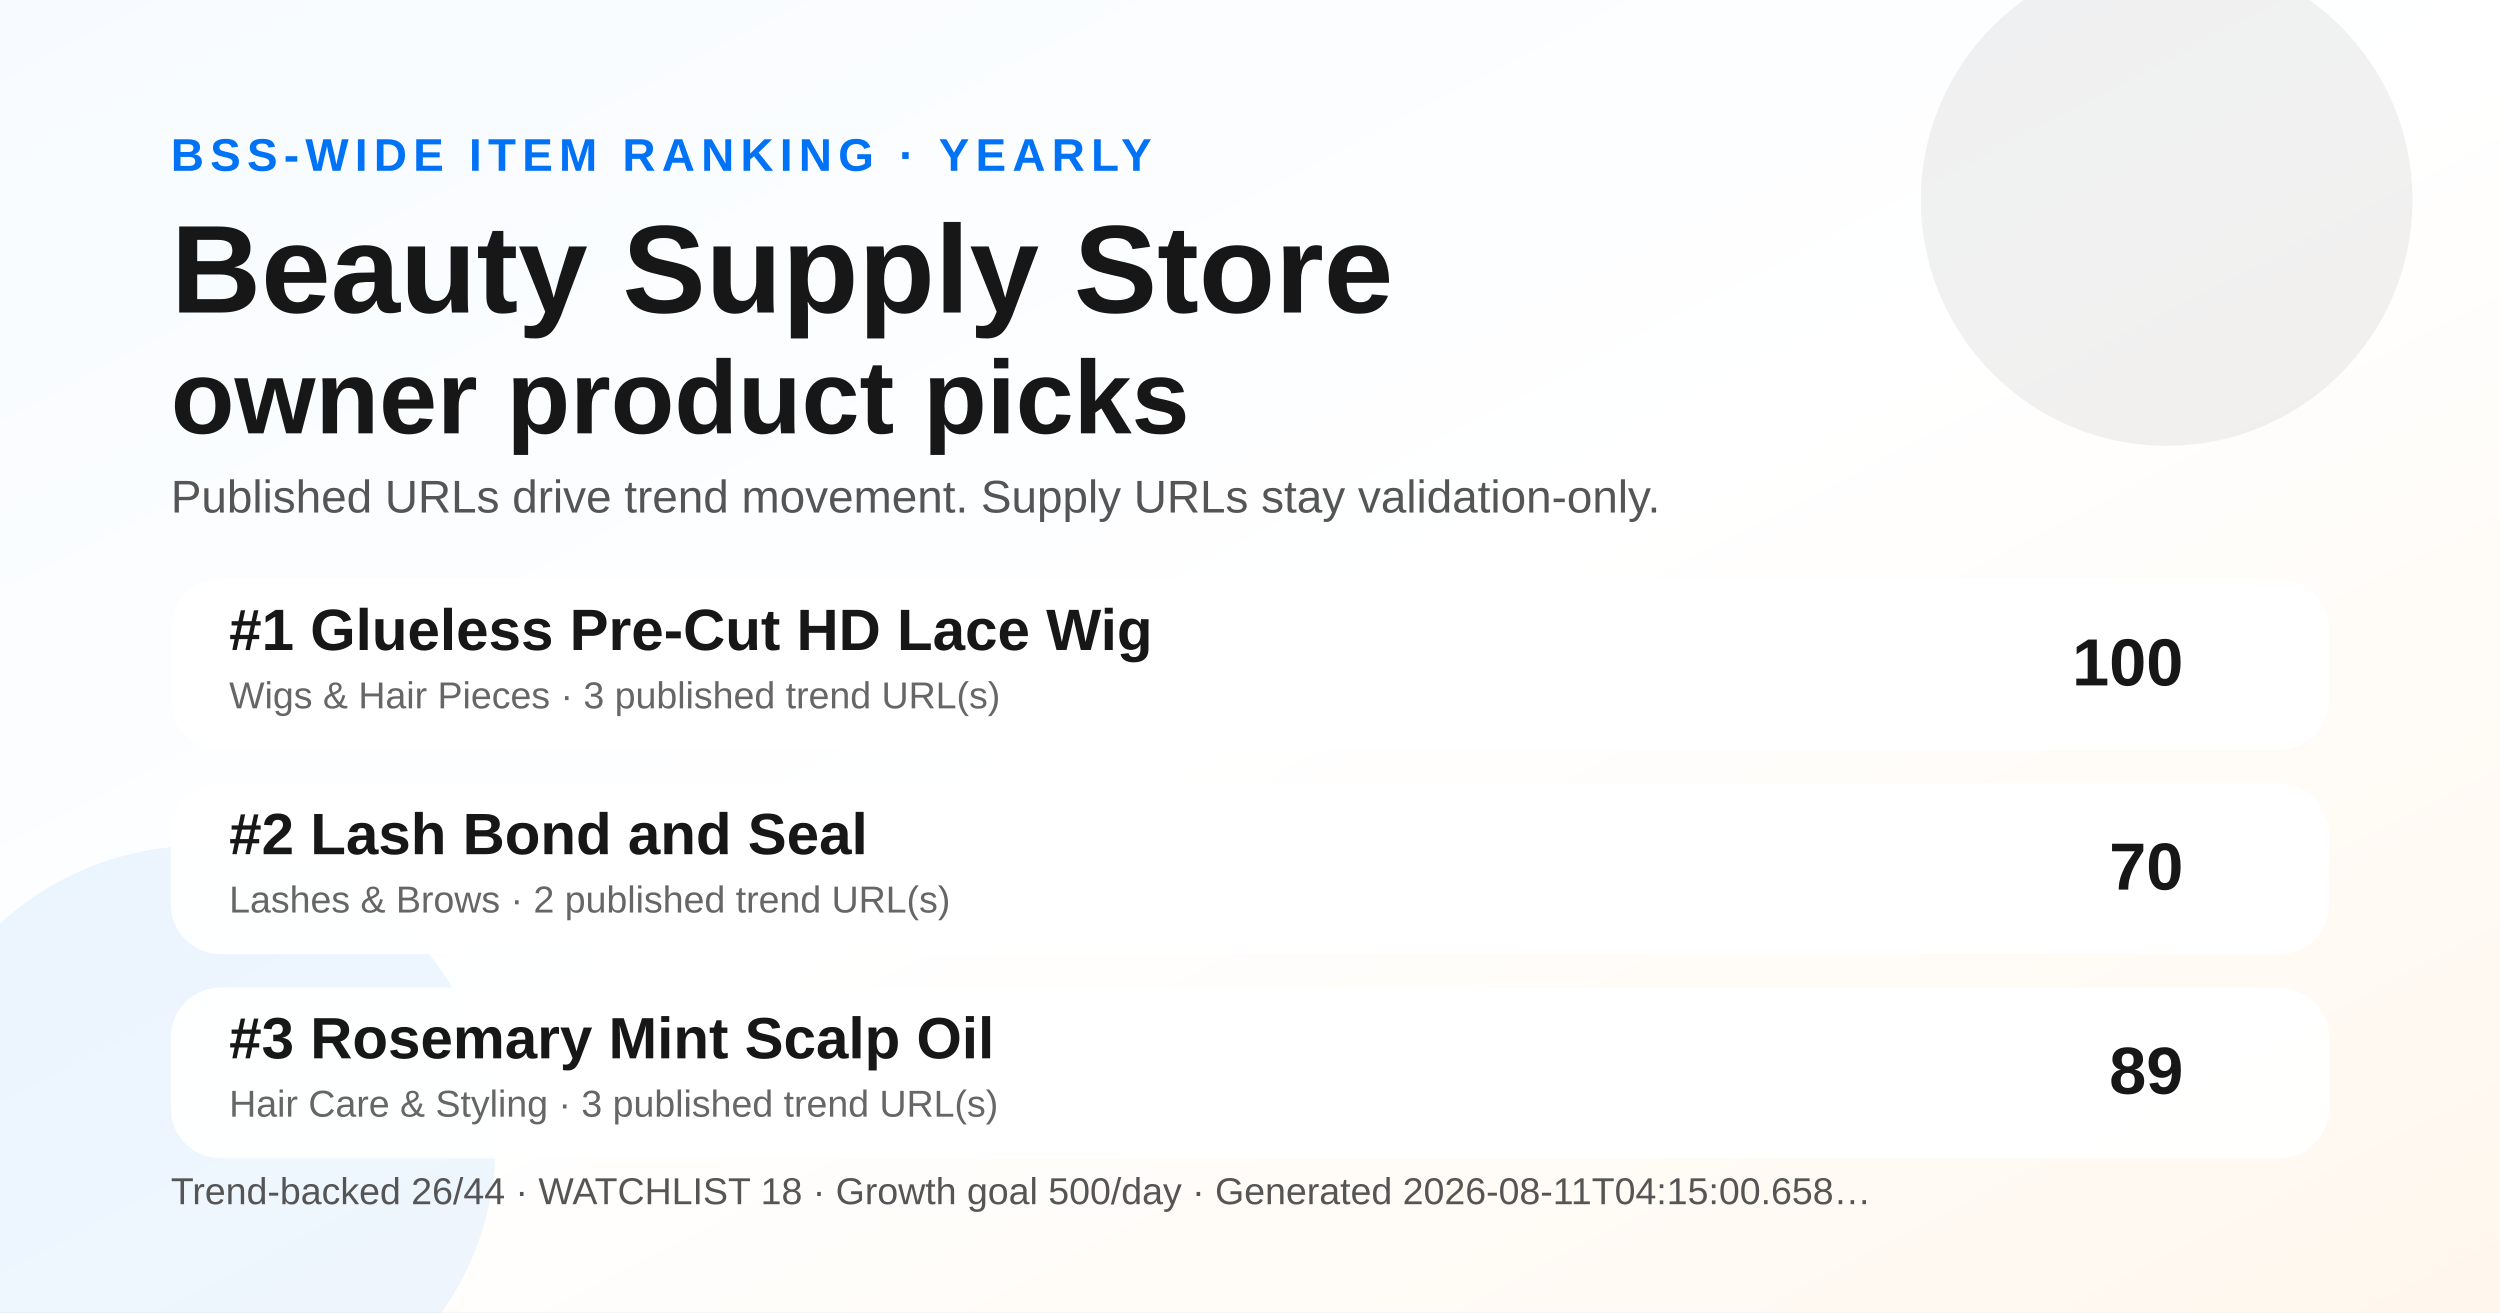
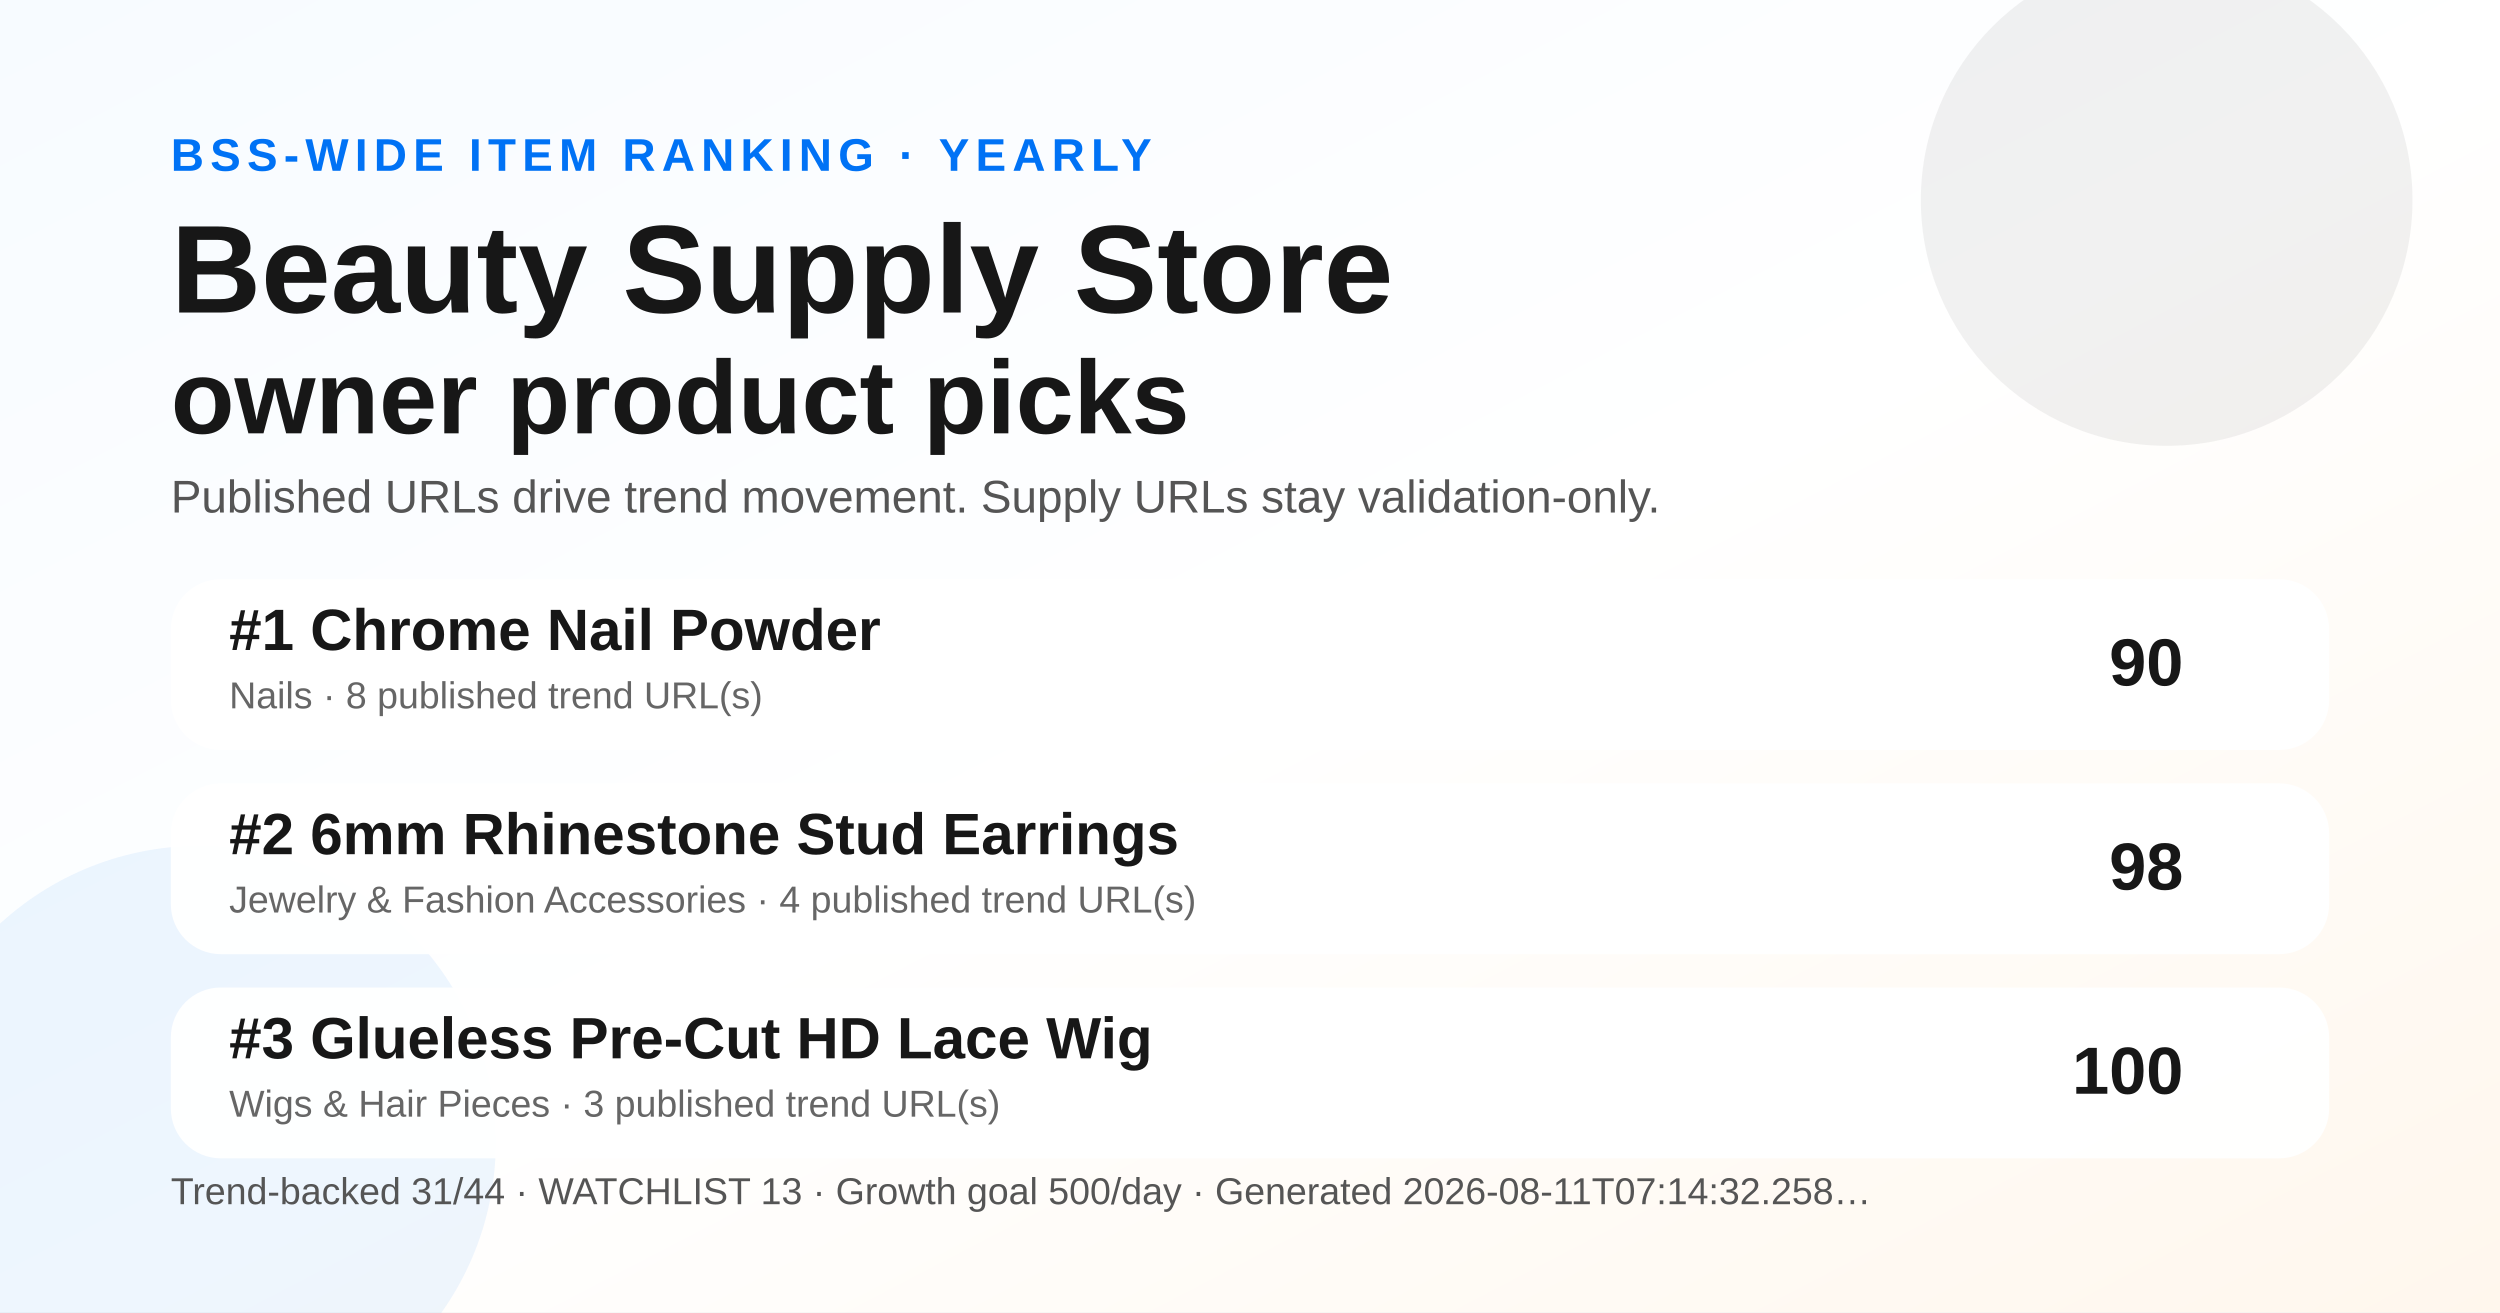
<svg xmlns="http://www.w3.org/2000/svg" width="1200" height="630" viewBox="0 0 1200 630" role="img" aria-label="Yearly BSS Trend Ranking social preview">
  <defs>
    <linearGradient id="bg" x1="0" y1="0" x2="1" y2="1">
      <stop offset="0" stop-color="#f7fbff" />
      <stop offset="0.52" stop-color="#ffffff" />
      <stop offset="1" stop-color="#fff7ed" />
    </linearGradient>
  </defs>
  <rect width="1200" height="630" fill="url(#bg)" />
  <circle cx="1040" cy="96" r="118" fill="#171717" opacity="0.06" />
  <circle cx="96" cy="548" r="142" fill="#0072f5" opacity="0.07" />
  <text x="82" y="82" font-family="Arial, Helvetica, sans-serif" font-size="22" font-weight="700" fill="#0072f5" letter-spacing="3">BSS-WIDE ITEM RANKING · YEARLY</text>
  <text x="82" y="150" font-family="Arial, Helvetica, sans-serif" font-size="60" font-weight="800" fill="#171717">Beauty Supply Store</text>
  <text x="82" y="208" font-family="Arial, Helvetica, sans-serif" font-size="50" font-weight="800" fill="#171717">owner product picks</text>
  <text x="82" y="246" font-family="Arial, Helvetica, sans-serif" font-size="22" fill="#555555">Published URLs drive trend movement. Supply URLs stay validation-only.</text>
  <g transform="translate(82 278)">
    <rect width="1036" height="82" rx="24" fill="#ffffff" opacity="0.96" />
-     <text x="28" y="34" font-family="Arial, Helvetica, sans-serif" font-size="28" font-weight="700" fill="#171717">#1 Glueless Pre-Cut HD Lace Wig</text>
+     <text x="28" y="34" font-family="Arial, Helvetica, sans-serif" font-size="28" font-weight="700" fill="#171717">#1 Chrome Nail Powder</text>
+     <text x="28" y="62" font-family="Arial, Helvetica, sans-serif" font-size="18" fill="#666666">Nails · 8 published trend URL(s)</text>
+     <text x="966" y="51" text-anchor="end" font-family="Arial, Helvetica, sans-serif" font-size="32" font-weight="700" fill="#171717">90</text>
+   </g>
+   <g transform="translate(82 376)">
+     <rect width="1036" height="82" rx="24" fill="#ffffff" opacity="0.96" />
+     <text x="28" y="34" font-family="Arial, Helvetica, sans-serif" font-size="28" font-weight="700" fill="#171717">#2 6mm Rhinestone Stud Earrings</text>
+     <text x="28" y="62" font-family="Arial, Helvetica, sans-serif" font-size="18" fill="#666666">Jewelry &amp; Fashion Accessories · 4 published trend URL(s)</text>
+     <text x="966" y="51" text-anchor="end" font-family="Arial, Helvetica, sans-serif" font-size="32" font-weight="700" fill="#171717">98</text>
+   </g>
+   <g transform="translate(82 474)">
+     <rect width="1036" height="82" rx="24" fill="#ffffff" opacity="0.96" />
+     <text x="28" y="34" font-family="Arial, Helvetica, sans-serif" font-size="28" font-weight="700" fill="#171717">#3 Glueless Pre-Cut HD Lace Wig</text>
    <text x="28" y="62" font-family="Arial, Helvetica, sans-serif" font-size="18" fill="#666666">Wigs &amp; Hair Pieces · 3 published trend URL(s)</text>
    <text x="966" y="51" text-anchor="end" font-family="Arial, Helvetica, sans-serif" font-size="32" font-weight="700" fill="#171717">100</text>
  </g>
-   <g transform="translate(82 376)">
-     <rect width="1036" height="82" rx="24" fill="#ffffff" opacity="0.96" />
-     <text x="28" y="34" font-family="Arial, Helvetica, sans-serif" font-size="28" font-weight="700" fill="#171717">#2 Lash Bond and Seal</text>
-     <text x="28" y="62" font-family="Arial, Helvetica, sans-serif" font-size="18" fill="#666666">Lashes &amp; Brows · 2 published trend URL(s)</text>
-     <text x="966" y="51" text-anchor="end" font-family="Arial, Helvetica, sans-serif" font-size="32" font-weight="700" fill="#171717">70</text>
-   </g>
-   <g transform="translate(82 474)">
-     <rect width="1036" height="82" rx="24" fill="#ffffff" opacity="0.96" />
-     <text x="28" y="34" font-family="Arial, Helvetica, sans-serif" font-size="28" font-weight="700" fill="#171717">#3 Rosemary Mint Scalp Oil</text>
-     <text x="28" y="62" font-family="Arial, Helvetica, sans-serif" font-size="18" fill="#666666">Hair Care &amp; Styling · 3 published trend URL(s)</text>
-     <text x="966" y="51" text-anchor="end" font-family="Arial, Helvetica, sans-serif" font-size="32" font-weight="700" fill="#171717">89</text>
-   </g>
  <g transform="translate(82 578)">
-     <text font-family="Arial, Helvetica, sans-serif" font-size="18" fill="#555555">Trend-backed 26/44 · WATCHLIST 18 · Growth goal 500/day · Generated 2026-08-11T04:15:00.658…</text>
+     <text font-family="Arial, Helvetica, sans-serif" font-size="18" fill="#555555">Trend-backed 31/44 · WATCHLIST 13 · Growth goal 500/day · Generated 2026-08-11T07:14:32.258…</text>
  </g>
</svg>
